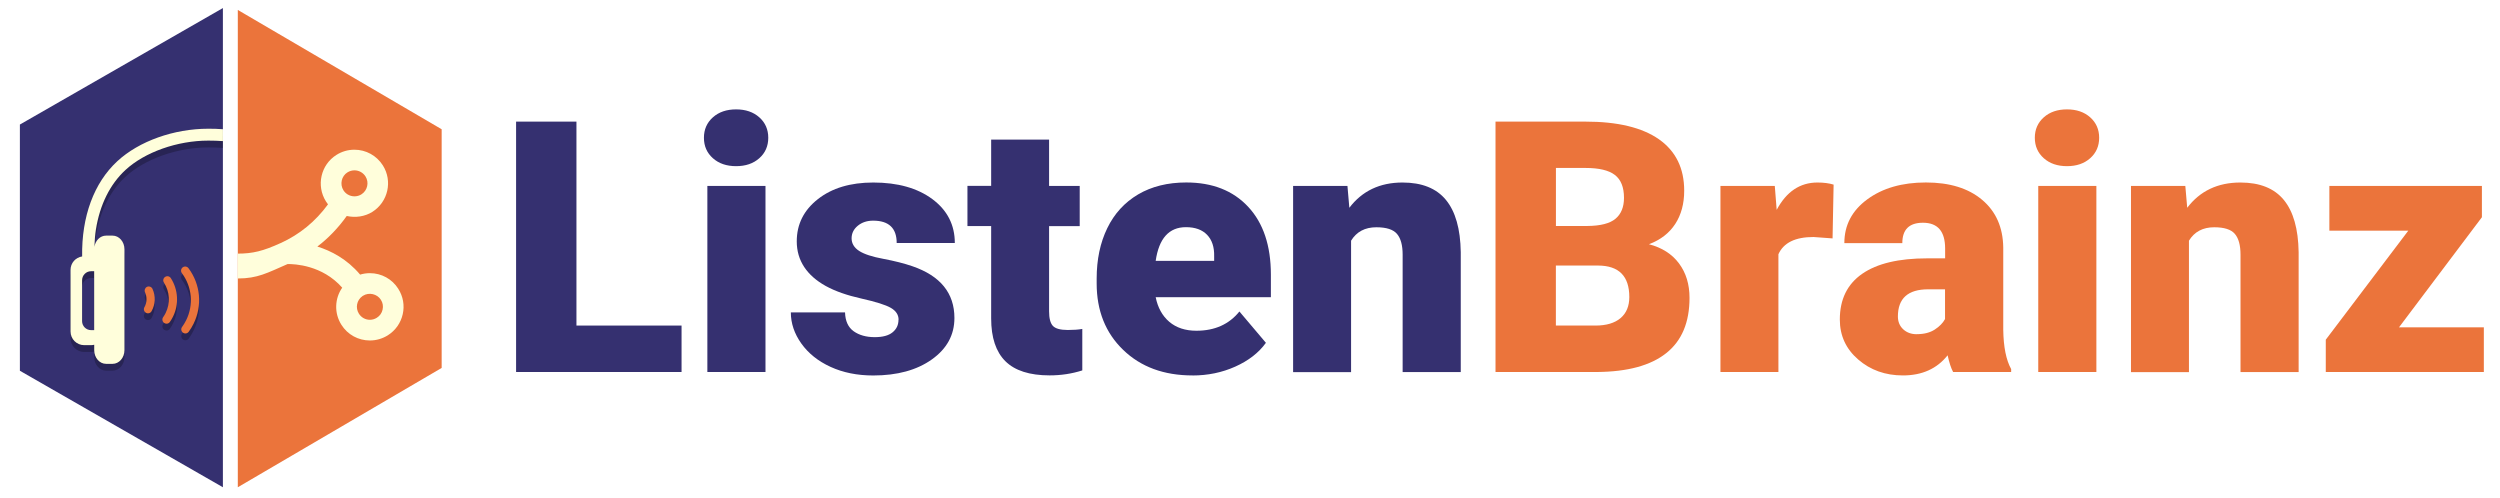
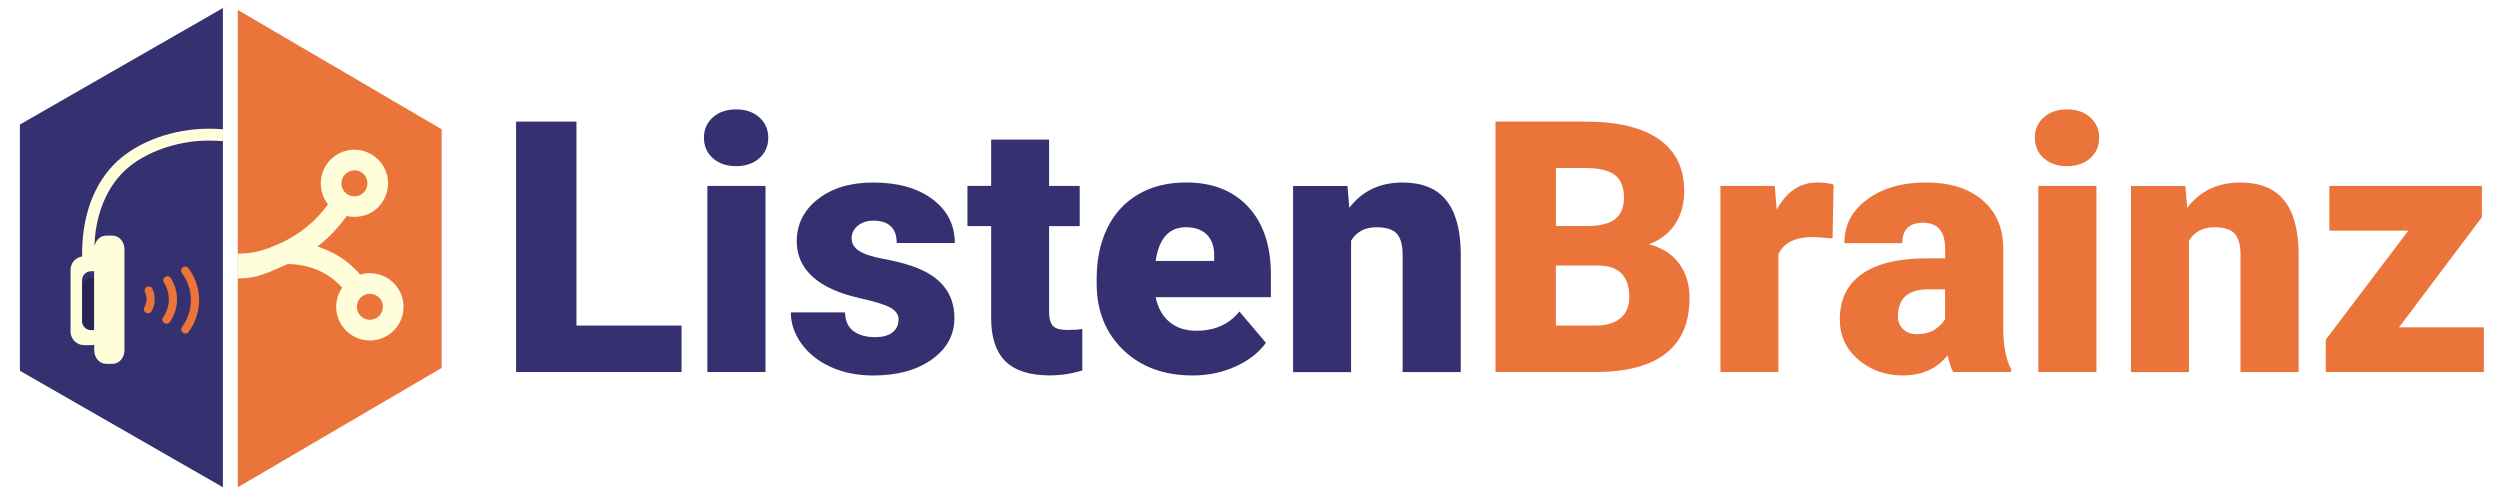
- <svg xmlns="http://www.w3.org/2000/svg" viewBox="0 0 502.82 100">
+ <svg xmlns="http://www.w3.org/2000/svg" width="502.82" height="100" viewBox="0 0 502.82 100">
  <defs>
-     <style>.b{isolation:isolate;}.c{fill:#fffedb;}.d{fill:#353070;}.e{mix-blend-mode:multiply;opacity:.25;}.f{fill:#eb743b;}</style>
+     <style>
+       .cls-1 {
+         isolation: isolate;
+       }
+ 
+       .cls-2, .cls-3, .cls-4, .cls-5 {
+         stroke-width: 0px;
+       }
+ 
+       .cls-3 {
+         fill: #353070;
+       }
+ 
+       .cls-4 {
+         fill: #eb743b;
+       }
+ 
+       .cls-6 {
+         mix-blend-mode: multiply;
+         opacity: .25;
+       }
+ 
+       .cls-5 {
+         fill: #fffedb;
+       }
+     </style>
  </defs>
-   <g class="b">
-     <g id="a">
+   <g class="cls-1">
+     <g id="Layer_1" data-name="Layer 1">
      <g>
        <g>
-           <polygon class="d" points="44.83 1.62 4 25.05 4 74.57 44.83 98 44.83 1.62" />
+           <polygon class="cls-3" points="44.83 1.62 4 25.05 4 74.57 44.83 98 44.83 1.62" />
          <g>
-             <g class="e">
-               <path d="M33.48,66.47c-.16,0-.33-.05-.47-.15-.37-.26-.46-.78-.2-1.15,.19-.26,.35-.55,.5-.84,.98-1.98,.85-4.27-.34-6.13-.25-.38-.14-.9,.25-1.14,.38-.25,.89-.14,1.14,.25,1.49,2.32,1.66,5.29,.43,7.76-.18,.37-.39,.72-.63,1.06-.16,.23-.42,.35-.68,.35" />
-               <path d="M37.28,68.44c-.17,0-.34-.05-.48-.16-.37-.27-.45-.79-.18-1.15,.31-.42,.58-.88,.82-1.35,1.53-3.08,1.2-6.71-.86-9.48-.27-.37-.2-.88,.17-1.16,.37-.27,.88-.2,1.16,.17,2.43,3.26,2.82,7.55,1.01,11.2-.28,.56-.6,1.1-.97,1.59-.16,.22-.41,.34-.67,.34" />
-               <path d="M29.76,64.38c-.14,0-.28-.03-.4-.11-.4-.22-.54-.73-.31-1.13,.52-.91,.56-2.03,.12-2.99-.19-.41-.01-.9,.4-1.1,.41-.19,.91,0,1.1,.41,.66,1.44,.59,3.12-.19,4.5-.15,.27-.43,.42-.72,.42" />
-             </g>
-             <g>
-               <path class="f" d="M33.48,65.1c-.16,0-.33-.05-.47-.15-.37-.26-.46-.78-.2-1.15,.19-.26,.35-.55,.5-.84,.98-1.98,.85-4.27-.34-6.13-.25-.38-.14-.9,.25-1.14,.38-.25,.89-.14,1.14,.25,1.49,2.32,1.66,5.29,.43,7.76-.18,.37-.39,.72-.63,1.06-.16,.23-.42,.35-.68,.35" />
-               <path class="f" d="M37.28,67.07c-.17,0-.34-.05-.48-.16-.37-.27-.45-.79-.18-1.15,.31-.42,.58-.88,.82-1.35,1.53-3.08,1.2-6.71-.86-9.48-.27-.37-.2-.88,.17-1.16,.37-.27,.88-.2,1.16,.17,2.43,3.26,2.82,7.55,1.01,11.2-.28,.56-.6,1.1-.97,1.59-.16,.22-.41,.34-.67,.34" />
-               <path class="f" d="M29.76,63.02c-.14,0-.28-.03-.4-.11-.4-.22-.54-.73-.31-1.13,.52-.91,.56-2.03,.12-2.99-.19-.41-.01-.9,.4-1.1,.41-.19,.91,0,1.1,.41,.66,1.44,.59,3.12-.19,4.5-.15,.27-.43,.42-.72,.42" />
-             </g>
+             <path class="cls-4" d="M33.48,65.1c-.16,0-.33-.05-.47-.15-.37-.26-.46-.78-.2-1.15.19-.26.35-.55.5-.84.98-1.98.85-4.27-.34-6.13-.25-.38-.14-.9.25-1.14.38-.25.89-.14,1.14.25,1.49,2.32,1.66,5.29.43,7.76-.18.37-.39.72-.63,1.06-.16.23-.42.35-.68.35" />
+             <path class="cls-4" d="M37.28,67.07c-.17,0-.34-.05-.48-.16-.37-.27-.45-.79-.18-1.15.31-.42.58-.88.82-1.35,1.53-3.08,1.2-6.71-.86-9.48-.27-.37-.2-.88.17-1.16.37-.27.88-.2,1.16.17,2.43,3.26,2.82,7.55,1.01,11.2-.28.56-.6,1.1-.97,1.59-.16.22-.41.34-.67.34" />
+             <path class="cls-4" d="M29.76,63.02c-.14,0-.28-.03-.4-.11-.4-.22-.54-.73-.31-1.13.52-.91.56-2.03.12-2.99-.19-.41-.01-.9.4-1.1.41-.19.91,0,1.1.41.66,1.44.59,3.12-.19,4.5-.15.27-.43.42-.72.42" />
          </g>
          <g>
-             <g class="e">
-               <path d="M41.9,27.26c-6.93,0-13.94,2.5-18.3,6.53-4.71,4.35-7.2,11.12-7.08,19.16-1.32,.2-2.33,1.32-2.33,2.7v12.4c0,1.51,1.23,2.74,2.74,2.74h1.39c.22,0,.42-.03,.63-.08v1.1c0,1.51,1.07,2.74,2.39,2.74h1.3c1.32,0,2.39-1.23,2.39-2.74v-20.31c0-1.51-1.07-2.74-2.39-2.74h-1.3c-1.18,0-2.15,.97-2.35,2.25,.04-1.27,.14-2.5,.3-3.49,.79-4.95,2.82-9.08,5.95-11.97,3.88-3.58,10.42-5.9,16.67-5.9,.71,0,2.22,.03,2.93,.1v-2.39c-.82-.08-2.17-.1-2.93-.1Zm-23.58,40.51c-1,0-1.81-.81-1.81-1.81v-8.22c0-1,.81-1.82,1.81-1.82h.62v11.85h-.62Z" />
+             <g class="cls-6">
+               <path class="cls-2" d="M18.31,67.77c-1,0-1.81-.81-1.81-1.81v-8.22c0-1,.81-1.82,1.81-1.82h.62v11.85h-.62Z" />
            </g>
-             <path class="c" d="M41.9,25.89c-6.93,0-13.94,2.5-18.3,6.53-4.71,4.35-7.2,11.12-7.08,19.16-1.32,.2-2.33,1.32-2.33,2.7v12.4c0,1.51,1.23,2.74,2.74,2.74h1.39c.22,0,.42-.03,.63-.08v1.1c0,1.51,1.07,2.74,2.39,2.74h1.3c1.32,0,2.39-1.23,2.39-2.74v-20.31c0-1.51-1.07-2.74-2.39-2.74h-1.3c-1.18,0-2.15,.97-2.35,2.25,.04-1.27,.14-2.5,.3-3.49,.79-4.95,2.82-9.08,5.95-11.97,3.88-3.58,10.42-5.9,16.67-5.9,.71,0,2.22,.03,2.93,.1v-2.39c-.82-.08-2.17-.1-2.93-.1Zm-23.58,40.51c-1,0-1.81-.81-1.81-1.81v-8.22c0-1,.81-1.82,1.81-1.82h.62v11.85h-.62Z" />
+             <path class="cls-5" d="M41.9,25.89c-6.93,0-13.94,2.5-18.3,6.53-4.71,4.35-7.2,11.12-7.08,19.16-1.32.2-2.33,1.32-2.33,2.7v12.4c0,1.51,1.23,2.74,2.74,2.74h1.39c.22,0,.42-.03.63-.08v1.1c0,1.51,1.07,2.74,2.39,2.74h1.3c1.32,0,2.39-1.23,2.39-2.74v-20.31c0-1.51-1.07-2.74-2.39-2.74h-1.3c-1.18,0-2.15.97-2.35,2.25.04-1.27.14-2.5.3-3.49.79-4.95,2.82-9.08,5.95-11.97,3.88-3.58,10.42-5.9,16.67-5.9.71,0,2.22.03,2.93.1v-2.39c-.82-.08-2.17-.1-2.93-.1ZM18.31,66.4c-1,0-1.81-.81-1.81-1.81v-8.22c0-1,.81-1.82,1.81-1.82h.62v11.85h-.62Z" />
          </g>
        </g>
-         <polygon class="f" points="47.83 2 47.83 98 88.83 74 88.83 26 47.83 2" />
-         <path class="c" d="M80.11,58.09c-1.24-1.97-3.38-3.15-5.72-3.15-.67,0-1.32,.1-1.96,.29-2.63-3.12-5.82-4.78-8.6-5.64,2.24-1.71,4.21-3.77,5.91-6.15,1.74,.39,3.63,.13,5.16-.83,3.16-2.01,4.1-6.2,2.1-9.35-1.25-1.97-3.39-3.15-5.72-3.15-1.28,0-2.53,.36-3.62,1.05-3.15,1.99-4.09,6.18-2.11,9.34,.13,.21,.27,.4,.42,.6-2.51,3.44-5.71,6.06-9.52,7.79h-.01c-3.53,1.61-5.62,2.12-8.62,2.12v5c4,0,5.93-1.12,10.02-2.9,1.37-.02,6.96,.18,10.99,4.75-1.51,2.16-1.66,5.11-.16,7.47,1.24,1.97,3.38,3.15,5.72,3.15,1.28,0,2.52-.36,3.61-1.04,1.54-.97,2.6-2.48,3-4.25,.4-1.76,.08-3.57-.89-5.09Zm-10.22-23.42c.42-.27,.9-.41,1.4-.41,.9,0,1.73,.46,2.22,1.22,.77,1.21,.4,2.84-.82,3.61-.41,.26-.9,.4-1.39,.4s-.97-.13-1.39-.39c-.34-.21-.62-.49-.83-.82-.77-1.22-.41-2.85,.81-3.62Zm7.06,27.6c-.15,.69-.56,1.27-1.16,1.64-.41,.26-.9,.41-1.39,.41-.91,0-1.73-.46-2.21-1.22-.75-1.18-.44-2.73,.69-3.53l.12-.08c1.21-.77,2.87-.37,3.61,.81,.38,.59,.5,1.29,.34,1.97Z" />
+         <polygon class="cls-4" points="47.83 2 47.83 98 88.83 74 88.83 26 47.83 2" />
+         <path class="cls-5" d="M80.11,58.09c-1.24-1.97-3.38-3.15-5.72-3.15-.67,0-1.32.1-1.96.29-2.63-3.12-5.82-4.78-8.6-5.64,2.24-1.71,4.21-3.77,5.91-6.15,1.74.39,3.63.13,5.16-.83,3.16-2.01,4.1-6.2,2.1-9.35-1.25-1.97-3.39-3.15-5.72-3.15-1.28,0-2.53.36-3.62,1.05-3.15,1.99-4.09,6.18-2.11,9.34.13.21.27.4.42.6-2.51,3.44-5.71,6.06-9.52,7.79h-.01c-3.53,1.61-5.62,2.12-8.62,2.12v5c4,0,5.93-1.12,10.02-2.9,1.37-.02,6.96.18,10.99,4.75-1.51,2.16-1.66,5.11-.16,7.47,1.24,1.97,3.38,3.15,5.72,3.15,1.28,0,2.52-.36,3.61-1.04,1.54-.97,2.6-2.48,3-4.25.4-1.76.08-3.57-.89-5.09ZM69.89,34.67c.42-.27.9-.41,1.4-.41.9,0,1.73.46,2.22,1.22.77,1.21.4,2.84-.82,3.61-.41.26-.9.4-1.39.4s-.97-.13-1.39-.39c-.34-.21-.62-.49-.83-.82-.77-1.22-.41-2.85.81-3.62ZM76.95,62.27c-.15.69-.56,1.27-1.16,1.64-.41.26-.9.41-1.39.41-.91,0-1.73-.46-2.21-1.22-.75-1.18-.44-2.73.69-3.53l.12-.08c1.21-.77,2.87-.37,3.61.81.38.59.5,1.29.34,1.97Z" />
      </g>
      <g>
-         <path class="d" d="M115.95,65.48h21.13v9.34h-33.28V24.46h12.14v41.02Z" />
-         <path class="d" d="M141.58,27.71c0-1.67,.6-3.04,1.8-4.11s2.76-1.6,4.67-1.6,3.47,.53,4.67,1.6c1.2,1.07,1.8,2.44,1.8,4.11s-.6,3.04-1.8,4.11c-1.2,1.07-2.76,1.6-4.67,1.6s-3.47-.53-4.67-1.6c-1.2-1.07-1.8-2.44-1.8-4.11Zm12.38,47.11h-11.69V37.4h11.69v37.43Z" />
-         <path class="d" d="M180.73,64.31c0-.99-.52-1.79-1.56-2.39-1.04-.6-3.01-1.22-5.91-1.87-2.91-.65-5.3-1.49-7.2-2.54-1.89-1.05-3.33-2.32-4.32-3.82-.99-1.5-1.49-3.22-1.49-5.15,0-3.44,1.42-6.27,4.25-8.49,2.84-2.23,6.55-3.34,11.14-3.34,4.93,0,8.9,1.12,11.9,3.35,3,2.24,4.5,5.18,4.5,8.82h-11.69c0-3-1.58-4.5-4.74-4.5-1.22,0-2.25,.34-3.08,1.02-.83,.68-1.25,1.53-1.25,2.54s.51,1.88,1.52,2.53,2.63,1.18,4.86,1.59c2.22,.42,4.18,.91,5.86,1.49,5.63,1.94,8.44,5.41,8.44,10.41,0,3.41-1.52,6.19-4.55,8.34s-6.96,3.22-11.78,3.22c-3.21,0-6.07-.58-8.58-1.73-2.51-1.15-4.47-2.72-5.88-4.7-1.41-1.98-2.11-4.07-2.11-6.26h10.9c.05,1.73,.62,2.99,1.73,3.79,1.11,.79,2.52,1.19,4.25,1.19,1.59,0,2.79-.32,3.58-.97,.8-.65,1.19-1.49,1.19-2.53Z" />
-         <path class="d" d="M211,28.09v9.3h6.16v8.09h-6.16v17.12c0,1.41,.25,2.39,.76,2.94,.51,.55,1.51,.83,3.01,.83,1.15,0,2.12-.07,2.91-.21v8.34c-2.1,.67-4.29,1-6.57,1-4.01,0-6.98-.95-8.89-2.84-1.91-1.89-2.87-4.76-2.87-8.61v-18.58h-4.77v-8.09h4.77v-9.3h11.66Z" />
-         <path class="d" d="M239.84,75.51c-5.74,0-10.39-1.71-13.94-5.14-3.55-3.42-5.33-7.88-5.33-13.37v-.97c0-3.83,.71-7.21,2.13-10.13,1.42-2.93,3.49-5.19,6.21-6.8,2.72-1.6,5.95-2.4,9.68-2.4,5.26,0,9.41,1.63,12.45,4.89,3.04,3.26,4.57,7.81,4.57,13.65v4.53h-23.17c.42,2.1,1.33,3.75,2.73,4.95,1.41,1.2,3.23,1.8,5.46,1.8,3.69,0,6.57-1.29,8.65-3.87l5.33,6.3c-1.45,2.01-3.51,3.6-6.17,4.79s-5.53,1.78-8.6,1.78Zm-1.31-29.82c-3.41,0-5.44,2.26-6.09,6.78h11.76v-.9c.05-1.87-.43-3.31-1.42-4.34-.99-1.03-2.41-1.54-4.25-1.54Z" />
-         <path class="d" d="M271.01,37.4l.38,4.39c2.58-3.39,6.15-5.08,10.69-5.08,3.9,0,6.81,1.16,8.73,3.49s2.92,5.83,2.99,10.52v24.11h-11.69v-23.62c0-1.89-.38-3.28-1.14-4.17-.76-.89-2.14-1.33-4.15-1.33-2.28,0-3.98,.9-5.08,2.7v26.43h-11.66V37.4h10.93Z" />
-         <path class="f" d="M300.79,74.82V24.46h18.09c6.48,0,11.41,1.19,14.79,3.56,3.38,2.38,5.07,5.82,5.07,10.34,0,2.61-.6,4.83-1.8,6.68-1.2,1.84-2.96,3.21-5.29,4.08,2.63,.69,4.65,1.98,6.05,3.87,1.41,1.89,2.11,4.2,2.11,6.92,0,4.94-1.56,8.64-4.69,11.12-3.12,2.48-7.75,3.74-13.89,3.79h-20.44Zm12.14-29.37h6.33c2.65-.02,4.54-.51,5.67-1.46s1.7-2.35,1.7-4.2c0-2.13-.61-3.66-1.83-4.6s-3.19-1.41-5.91-1.41h-5.95v11.66Zm0,7.96v12.07h7.96c2.19,0,3.87-.5,5.05-1.5s1.76-2.42,1.76-4.24c0-4.2-2.09-6.31-6.26-6.33h-8.51Z" />
-         <path class="f" d="M368.59,47.95l-3.84-.28c-3.67,0-6.02,1.15-7.06,3.46v23.69h-11.66V37.4h10.93l.38,4.81c1.96-3.67,4.69-5.5,8.2-5.5,1.25,0,2.33,.14,3.25,.42l-.21,10.83Z" />
-         <path class="f" d="M392.83,74.82c-.42-.76-.78-1.88-1.11-3.36-2.14,2.7-5.14,4.05-8.99,4.05-3.53,0-6.53-1.07-8.99-3.2-2.47-2.13-3.7-4.81-3.7-8.04,0-4.06,1.5-7.12,4.5-9.2,3-2.08,7.36-3.11,13.08-3.11h3.6v-1.98c0-3.45-1.49-5.18-4.46-5.18-2.77,0-4.15,1.37-4.15,4.1h-11.66c0-3.62,1.54-6.55,4.62-8.81,3.08-2.26,7-3.39,11.78-3.39s8.54,1.16,11.31,3.49c2.77,2.33,4.19,5.52,4.25,9.58v16.57c.05,3.44,.58,6.07,1.59,7.89v.59h-11.66Zm-7.3-7.61c1.45,0,2.66-.31,3.61-.93,.96-.62,1.64-1.33,2.06-2.11v-5.98h-3.39c-4.06,0-6.09,1.82-6.09,5.46,0,1.06,.36,1.92,1.07,2.58,.71,.66,1.62,.99,2.73,.99Z" />
-         <path class="f" d="M409.26,27.71c0-1.67,.6-3.04,1.8-4.11s2.76-1.6,4.67-1.6,3.47,.53,4.67,1.6c1.2,1.07,1.8,2.44,1.8,4.11s-.6,3.04-1.8,4.11c-1.2,1.07-2.76,1.6-4.67,1.6s-3.47-.53-4.67-1.6c-1.2-1.07-1.8-2.44-1.8-4.11Zm12.38,47.11h-11.69V37.4h11.69v37.43Z" />
-         <path class="f" d="M439.53,37.4l.38,4.39c2.58-3.39,6.15-5.08,10.69-5.08,3.9,0,6.81,1.16,8.73,3.49s2.92,5.83,2.99,10.52v24.11h-11.69v-23.62c0-1.89-.38-3.28-1.14-4.17-.76-.89-2.14-1.33-4.15-1.33-2.28,0-3.98,.9-5.08,2.7v26.43h-11.66V37.4h10.93Z" />
-         <path class="f" d="M482.52,65.83h17.05v8.99h-31.79v-6.5l16.6-21.93h-15.88v-8.99h30.68v6.29l-16.67,22.14Z" />
+         <path class="cls-3" d="M115.95,65.48h21.13v9.34h-33.28V24.46h12.14v41.02Z" />
+         <path class="cls-3" d="M141.58,27.71c0-1.67.6-3.04,1.8-4.11s2.76-1.6,4.67-1.6,3.47.53,4.67,1.6c1.2,1.07,1.8,2.44,1.8,4.11s-.6,3.04-1.8,4.11c-1.2,1.07-2.76,1.6-4.67,1.6s-3.47-.53-4.67-1.6c-1.2-1.07-1.8-2.44-1.8-4.11ZM153.96,74.82h-11.69v-37.43h11.69v37.43Z" />
+         <path class="cls-3" d="M180.73,64.31c0-.99-.52-1.79-1.56-2.39-1.04-.6-3.01-1.22-5.91-1.87-2.91-.65-5.3-1.49-7.2-2.54-1.89-1.05-3.33-2.32-4.32-3.82-.99-1.5-1.49-3.22-1.49-5.15,0-3.44,1.42-6.27,4.25-8.49,2.84-2.23,6.55-3.34,11.14-3.34,4.93,0,8.9,1.12,11.9,3.35,3,2.24,4.5,5.18,4.5,8.82h-11.69c0-3-1.58-4.5-4.74-4.5-1.22,0-2.25.34-3.08,1.02-.83.68-1.25,1.53-1.25,2.54s.51,1.88,1.52,2.53,2.63,1.18,4.86,1.59c2.22.42,4.18.91,5.86,1.49,5.63,1.94,8.44,5.41,8.44,10.41,0,3.41-1.52,6.19-4.55,8.34s-6.96,3.22-11.78,3.22c-3.21,0-6.07-.58-8.58-1.73-2.51-1.15-4.47-2.72-5.88-4.7-1.41-1.98-2.11-4.07-2.11-6.26h10.9c.05,1.73.62,2.99,1.73,3.79,1.11.79,2.52,1.19,4.25,1.19,1.59,0,2.79-.32,3.58-.97.8-.65,1.19-1.49,1.19-2.53Z" />
+         <path class="cls-3" d="M211,28.09v9.3h6.16v8.09h-6.16v17.12c0,1.41.25,2.39.76,2.94.51.55,1.51.83,3.01.83,1.15,0,2.12-.07,2.91-.21v8.34c-2.1.67-4.29,1-6.57,1-4.01,0-6.98-.95-8.89-2.84-1.91-1.89-2.87-4.76-2.87-8.61v-18.58h-4.77v-8.09h4.77v-9.3h11.66Z" />
+         <path class="cls-3" d="M239.84,75.51c-5.74,0-10.39-1.71-13.94-5.14-3.55-3.42-5.33-7.88-5.33-13.37v-.97c0-3.83.71-7.21,2.13-10.13,1.42-2.93,3.49-5.19,6.21-6.8,2.72-1.6,5.95-2.4,9.68-2.4,5.26,0,9.41,1.63,12.45,4.89,3.04,3.26,4.57,7.81,4.57,13.65v4.53h-23.17c.42,2.1,1.33,3.75,2.73,4.95,1.41,1.2,3.23,1.8,5.46,1.8,3.69,0,6.57-1.29,8.65-3.87l5.33,6.3c-1.45,2.01-3.51,3.6-6.17,4.79s-5.53,1.78-8.6,1.78ZM238.53,45.7c-3.41,0-5.44,2.26-6.09,6.78h11.76v-.9c.05-1.87-.43-3.31-1.42-4.34-.99-1.03-2.41-1.54-4.25-1.54Z" />
+         <path class="cls-3" d="M271.01,37.4l.38,4.39c2.58-3.39,6.15-5.08,10.69-5.08,3.9,0,6.81,1.16,8.73,3.49s2.92,5.83,2.99,10.52v24.11h-11.69v-23.62c0-1.89-.38-3.28-1.14-4.17-.76-.89-2.14-1.33-4.15-1.33-2.28,0-3.98.9-5.08,2.7v26.43h-11.66v-37.43h10.93Z" />
+         <path class="cls-4" d="M300.79,74.82V24.46h18.09c6.48,0,11.41,1.19,14.79,3.56,3.38,2.38,5.07,5.82,5.07,10.34,0,2.61-.6,4.83-1.8,6.68-1.2,1.84-2.96,3.21-5.29,4.08,2.63.69,4.65,1.98,6.05,3.87,1.41,1.89,2.11,4.2,2.11,6.92,0,4.94-1.56,8.64-4.69,11.12-3.12,2.48-7.75,3.74-13.89,3.79h-20.44ZM312.93,45.46h6.33c2.65-.02,4.54-.51,5.67-1.46s1.7-2.35,1.7-4.2c0-2.13-.61-3.66-1.83-4.6s-3.19-1.41-5.91-1.41h-5.95v11.66ZM312.93,53.41v12.07h7.96c2.19,0,3.87-.5,5.05-1.5s1.76-2.42,1.76-4.24c0-4.2-2.09-6.31-6.26-6.33h-8.51Z" />
+         <path class="cls-4" d="M368.59,47.95l-3.84-.28c-3.67,0-6.02,1.15-7.06,3.46v23.69h-11.66v-37.43h10.93l.38,4.81c1.96-3.67,4.69-5.5,8.2-5.5,1.25,0,2.33.14,3.25.42l-.21,10.83Z" />
+         <path class="cls-4" d="M392.83,74.82c-.42-.76-.78-1.88-1.11-3.36-2.14,2.7-5.14,4.05-8.99,4.05-3.53,0-6.53-1.07-8.99-3.2-2.47-2.13-3.7-4.81-3.7-8.04,0-4.06,1.5-7.12,4.5-9.2,3-2.08,7.36-3.11,13.08-3.11h3.6v-1.98c0-3.45-1.49-5.18-4.46-5.18-2.77,0-4.15,1.37-4.15,4.1h-11.66c0-3.62,1.54-6.55,4.62-8.81,3.08-2.26,7-3.39,11.78-3.39s8.54,1.16,11.31,3.49c2.77,2.33,4.19,5.52,4.25,9.58v16.57c.05,3.44.58,6.07,1.59,7.89v.59h-11.66ZM385.54,67.21c1.45,0,2.66-.31,3.61-.93.96-.62,1.64-1.33,2.06-2.11v-5.98h-3.39c-4.06,0-6.09,1.82-6.09,5.46,0,1.06.36,1.92,1.07,2.58.71.66,1.62.99,2.73.99Z" />
+         <path class="cls-4" d="M409.26,27.71c0-1.67.6-3.04,1.8-4.11s2.76-1.6,4.67-1.6,3.47.53,4.67,1.6c1.2,1.07,1.8,2.44,1.8,4.11s-.6,3.04-1.8,4.11c-1.2,1.07-2.76,1.6-4.67,1.6s-3.47-.53-4.67-1.6c-1.2-1.07-1.8-2.44-1.8-4.11ZM421.65,74.82h-11.69v-37.43h11.69v37.43Z" />
+         <path class="cls-4" d="M439.53,37.4l.38,4.39c2.58-3.39,6.15-5.08,10.69-5.08,3.9,0,6.81,1.16,8.73,3.49s2.92,5.83,2.99,10.52v24.11h-11.69v-23.62c0-1.89-.38-3.28-1.14-4.17-.76-.89-2.14-1.33-4.15-1.33-2.28,0-3.98.9-5.08,2.7v26.43h-11.66v-37.43h10.93Z" />
+         <path class="cls-4" d="M482.52,65.83h17.05v8.99h-31.79v-6.5l16.6-21.93h-15.88v-8.99h30.68v6.29l-16.67,22.14Z" />
      </g>
    </g>
  </g>
</svg>
